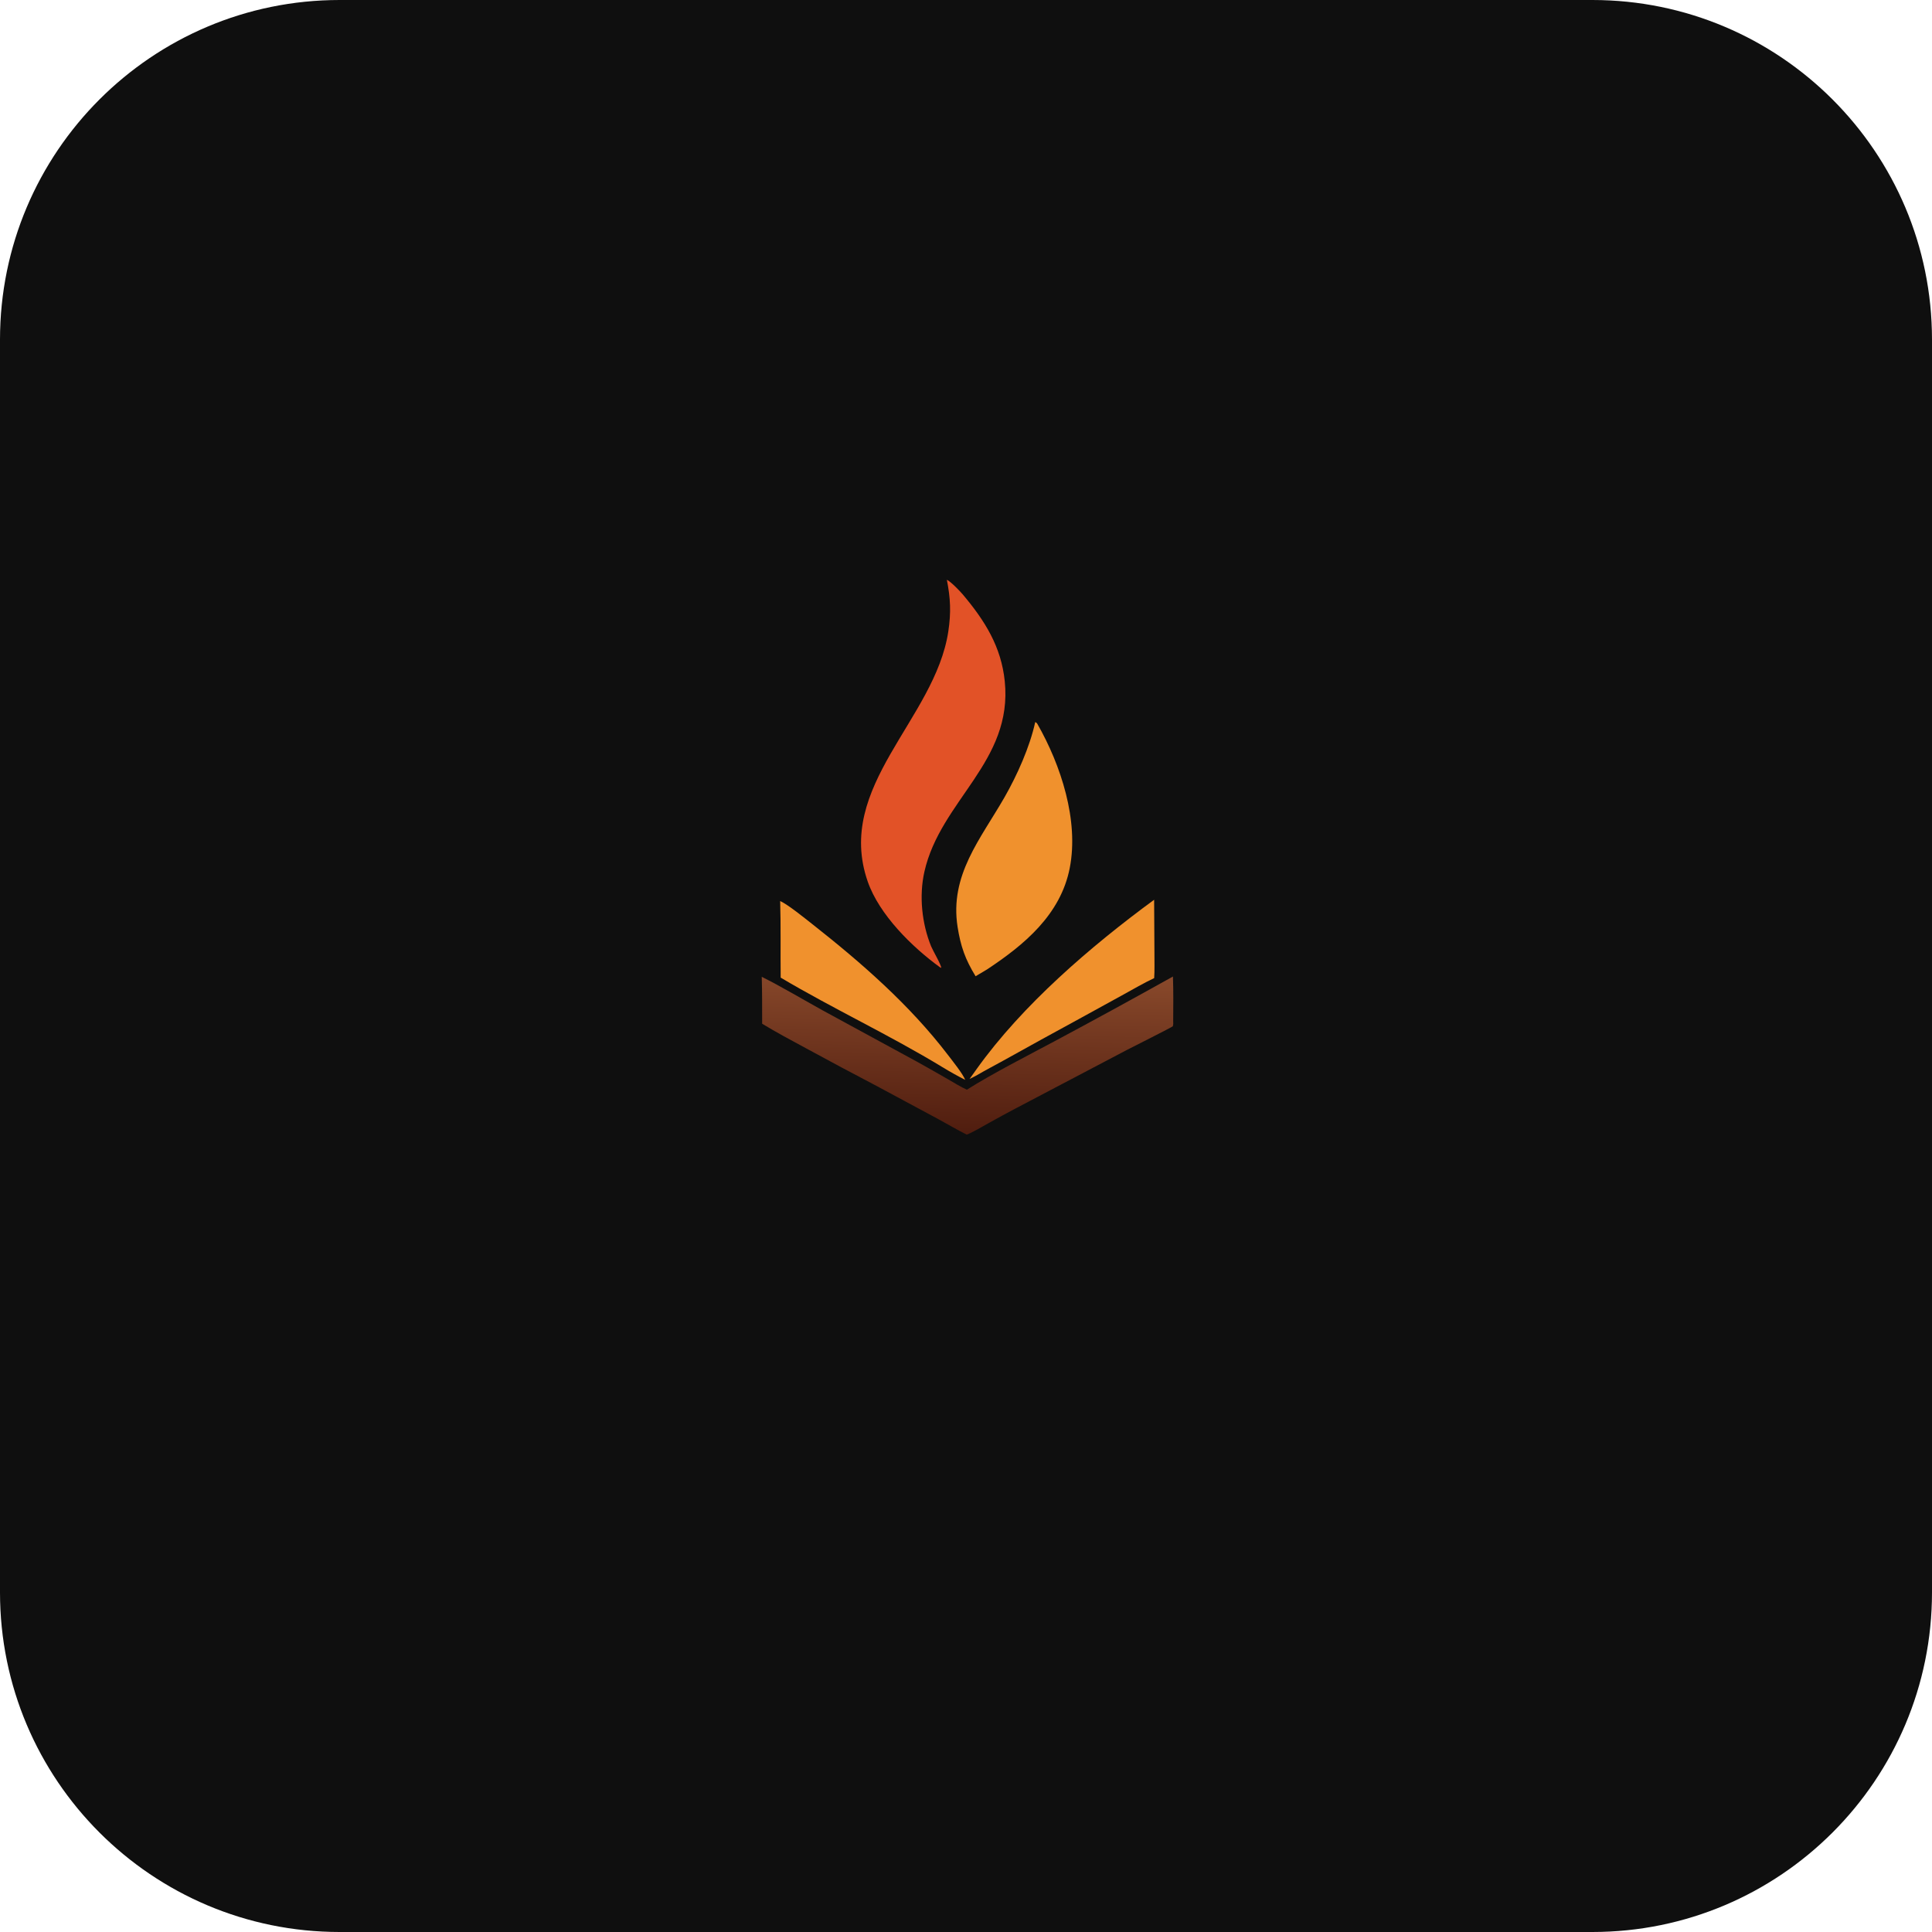
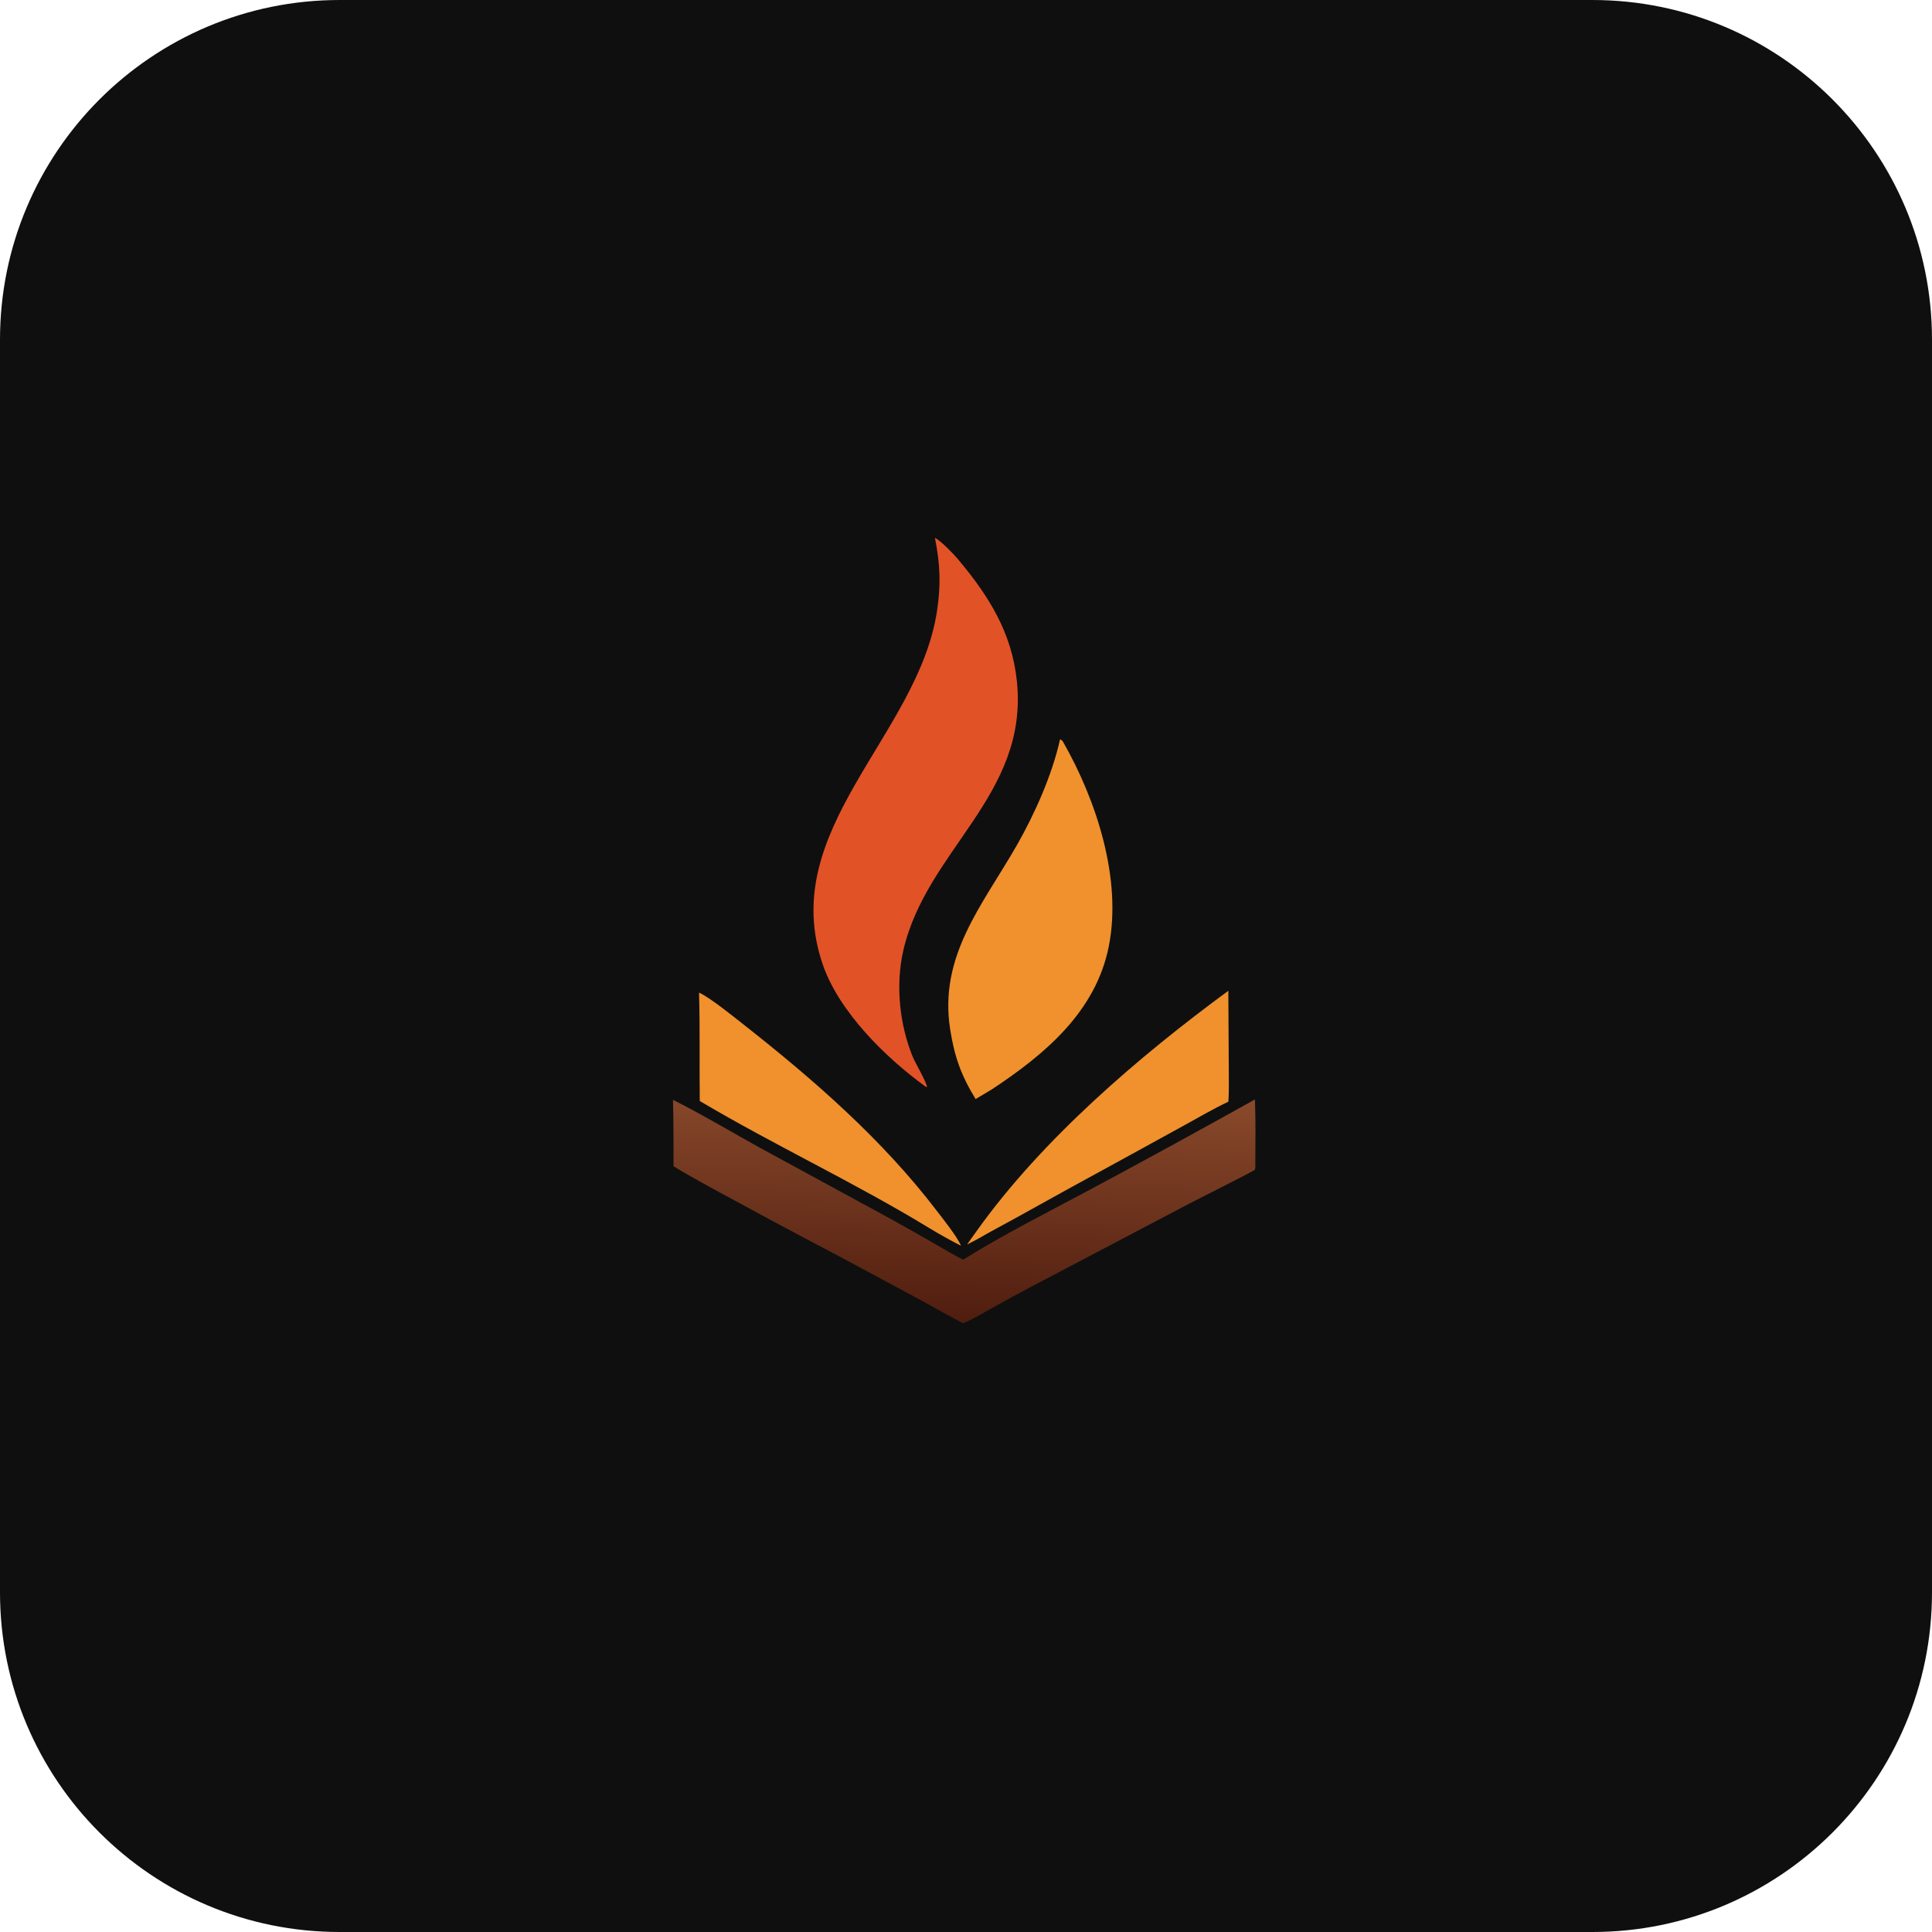
<svg xmlns="http://www.w3.org/2000/svg" width="1024" height="1024" viewBox="0 0 1024 1024">
  <defs>
    <linearGradient id="bookGradient" x1="509" y1="739" x2="512" y2="609" gradientUnits="userSpaceOnUse">
      <stop offset="0" stop-color="#501D0F" />
      <stop offset="1" stop-color="#89492B" />
    </linearGradient>
  </defs>
  <rect x="0" y="0" width="1024" height="1024" rx="180" ry="180" fill="#0F0F0F" />
-   <g transform="translate(180, 120) scale(0.65)">
+   <g transform="translate(40, 20) scale(0.92)">
    <path fill="#E25227" d="M495.154 288.138C498.378 289.608 505.914 297.445 508.313 300.3C526.269 321.669 539.502 342.79 542.378 370.879C549.115 436.662 490.007 467.903 476.848 526.209C472.415 545.849 474.731 568.443 482.366 587.122C483.763 590.541 490.702 602.324 490.569 604.62L489.492 604.081C466.698 587.526 440.031 561.25 430.639 534.248C403.556 456.377 485.481 402.143 496.346 330.247C498.679 314.804 498.133 303.222 495.154 288.138Z" />
    <path fill="url(#bookGradient)" d="M679.512 611.655C679.948 623.671 679.803 636.504 679.711 648.539C679.819 650.345 679.874 650.354 679.431 652.203C678.578 653.105 645.852 669.482 641.946 671.541L551.504 719.091C543.78 723.161 536.109 727.33 528.491 731.597C523.974 734.127 516.055 738.826 511.383 740.578C504.39 737.13 495.509 731.912 488.494 728.114L438.452 701.202C418.928 690.993 399.491 680.618 380.143 670.078C368.598 663.83 355.674 656.975 344.543 650.136C344.526 637.556 344.602 624.446 344.219 611.898C359.414 619.412 379.065 631.083 394.357 639.52L470.64 681.021C479.247 685.796 487.81 690.649 496.33 695.578C500.794 698.136 506.902 701.896 511.48 703.945C532.487 690.677 560.415 676.473 582.602 664.63C615.066 647.267 647.37 629.608 679.512 611.655Z" />
    <path fill="#F0912D" d="M567.225 404.156C568.003 404.556 568.509 404.868 568.965 405.666C588.192 439.301 602.938 484.462 595.366 523.183C587.91 561.316 558.078 585.951 527.823 605.935L518.591 611.429C510.152 597.693 506.392 586.985 503.912 571.209C497.26 528.911 522.684 499.522 542.221 465.408C552.466 447.518 562.786 424.502 567.225 404.156Z" />
    <path fill="#F0912D" d="M359.24 550.125C365.269 552.715 379.71 564.412 385.223 568.751C425.497 600.45 464.809 634.729 496.049 675.611C499.494 680.119 508.175 690.937 510.126 695.939C503.857 692.741 497.548 689.208 491.532 685.547C448.751 659.511 402.641 638.037 359.663 612.561C359.387 591.884 359.872 570.732 359.24 550.125Z" />
    <path fill="#F0912D" d="M664.174 549.059L664.428 593.205C664.417 599.159 664.625 607.179 664.213 612.947C655.817 616.909 647.229 621.897 639.067 626.408L603.341 646.032C582.669 657.264 562.058 668.608 541.509 680.063C534.744 683.835 526.75 687.959 520.246 691.793C518.071 693.047 515.906 694.089 513.66 695.2L519.513 687.005C556.887 634.717 612.459 587.041 664.174 549.059Z" />
  </g>
</svg>
